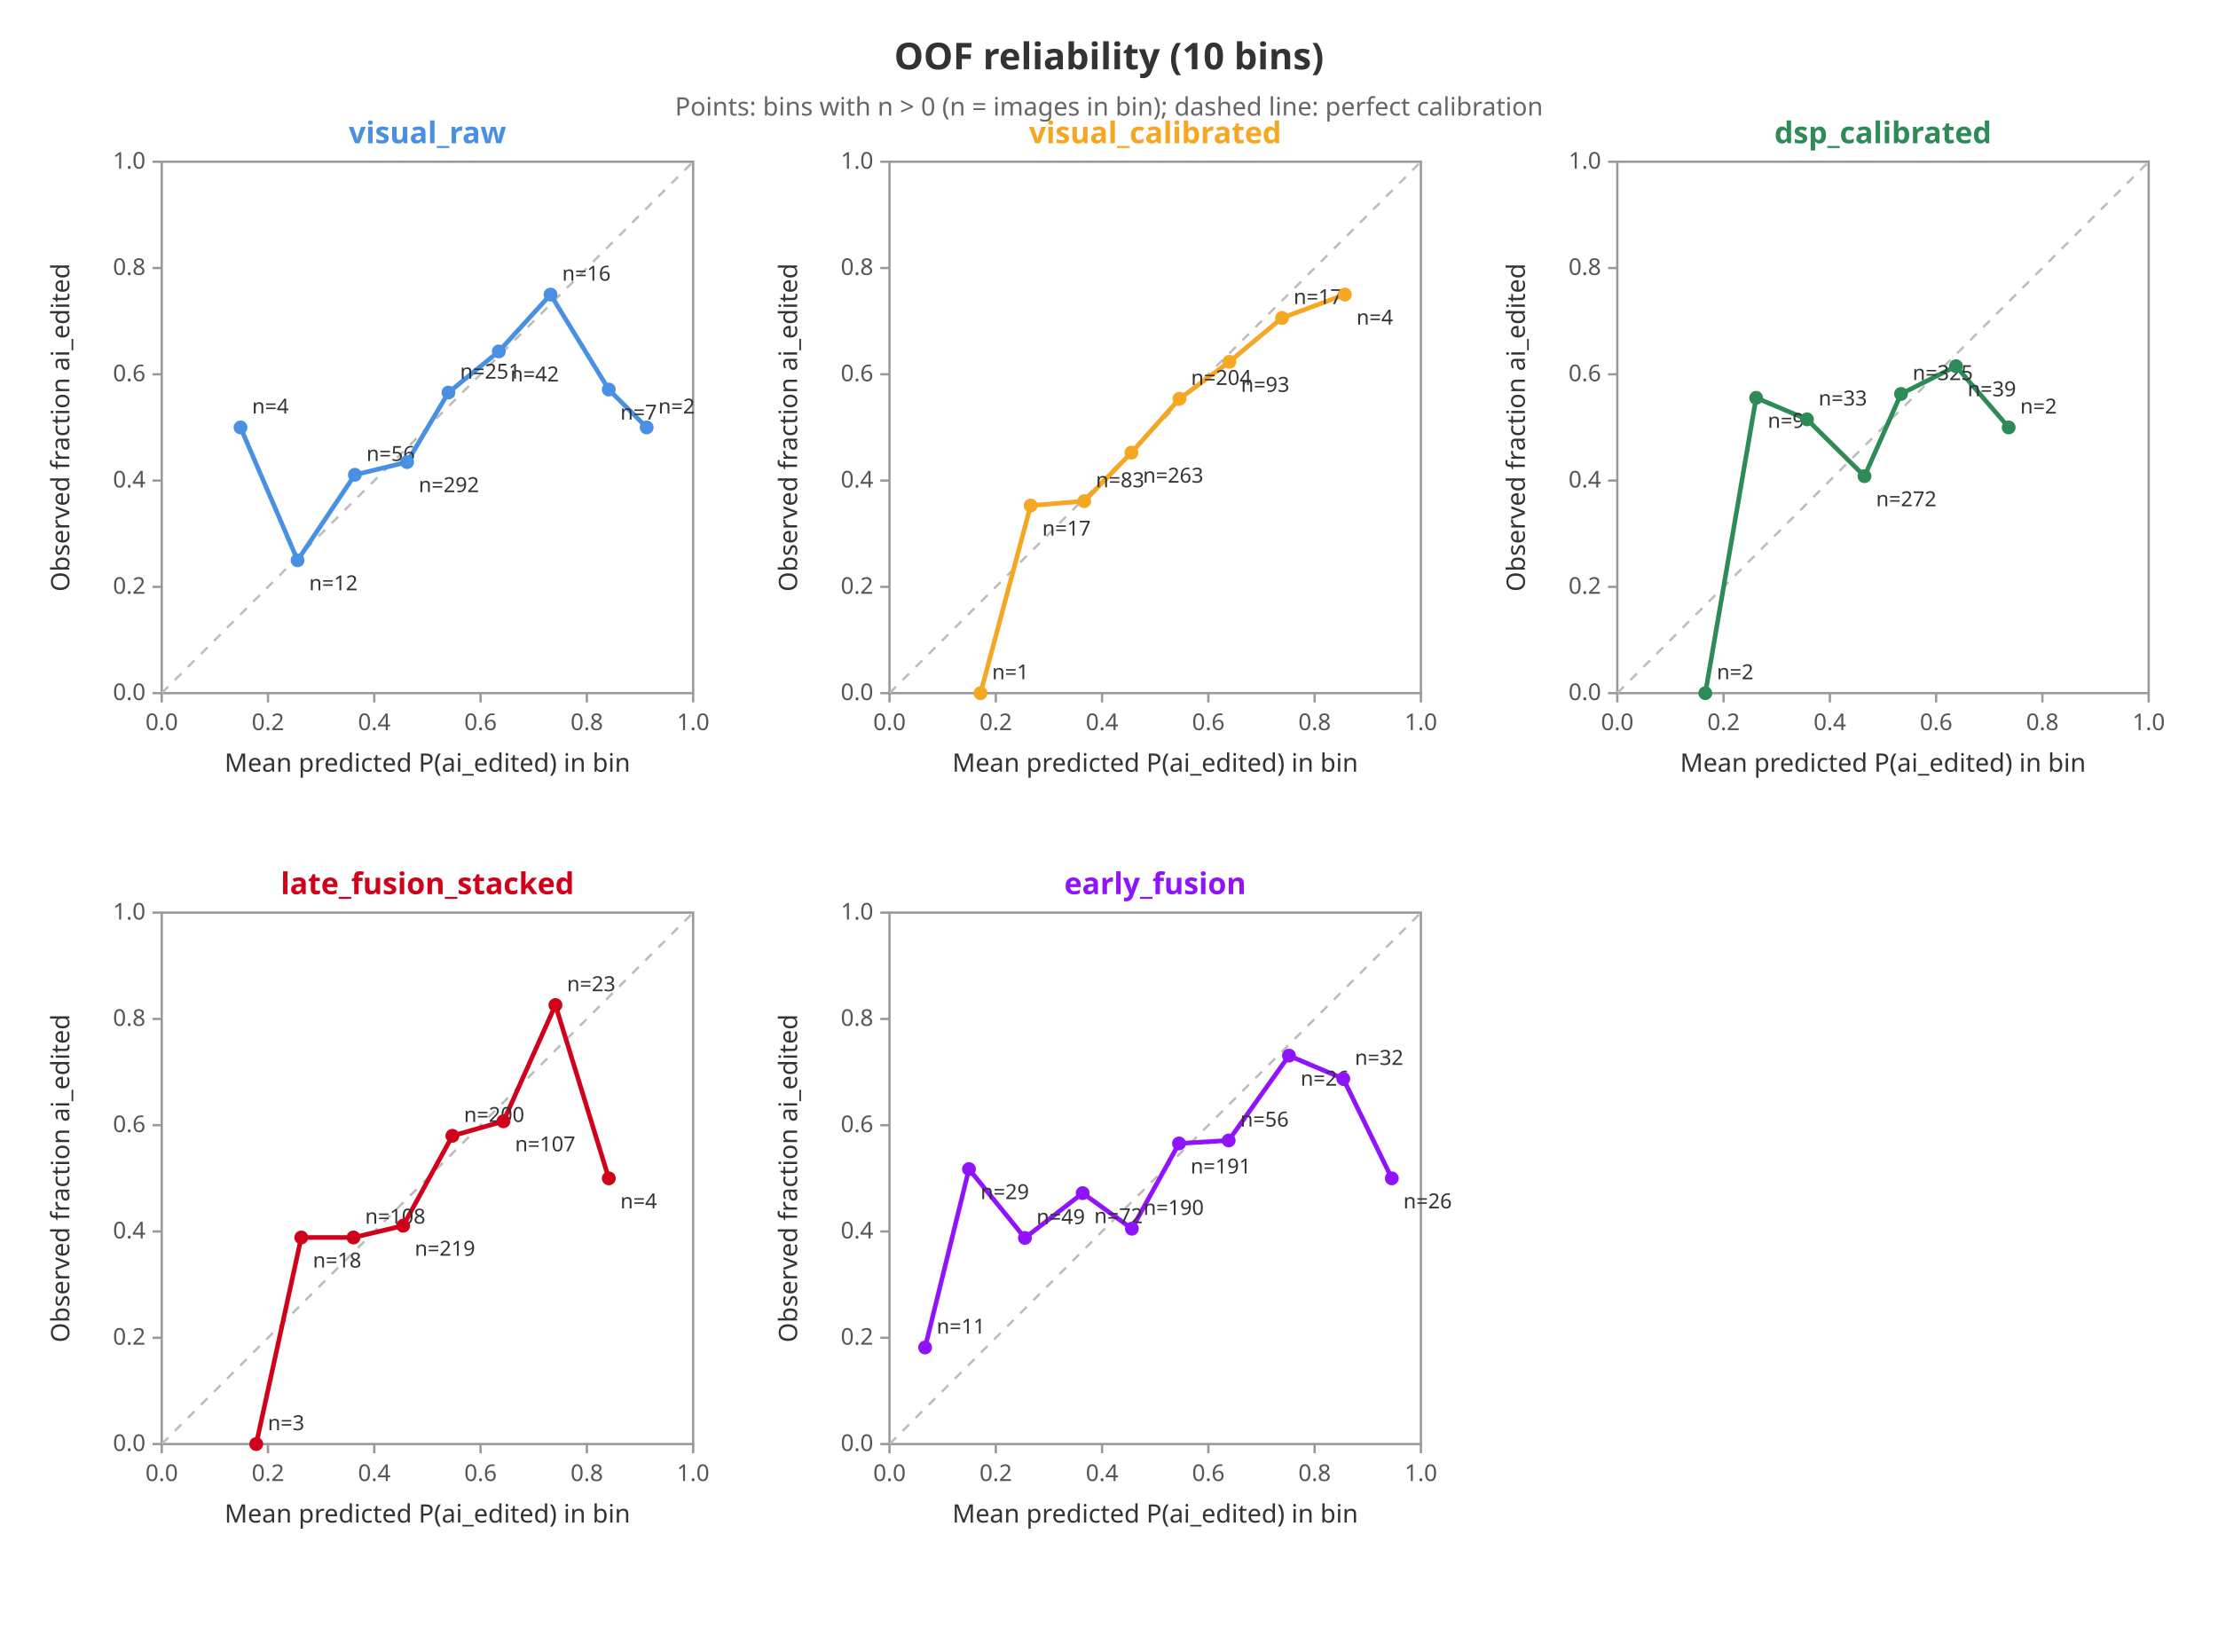
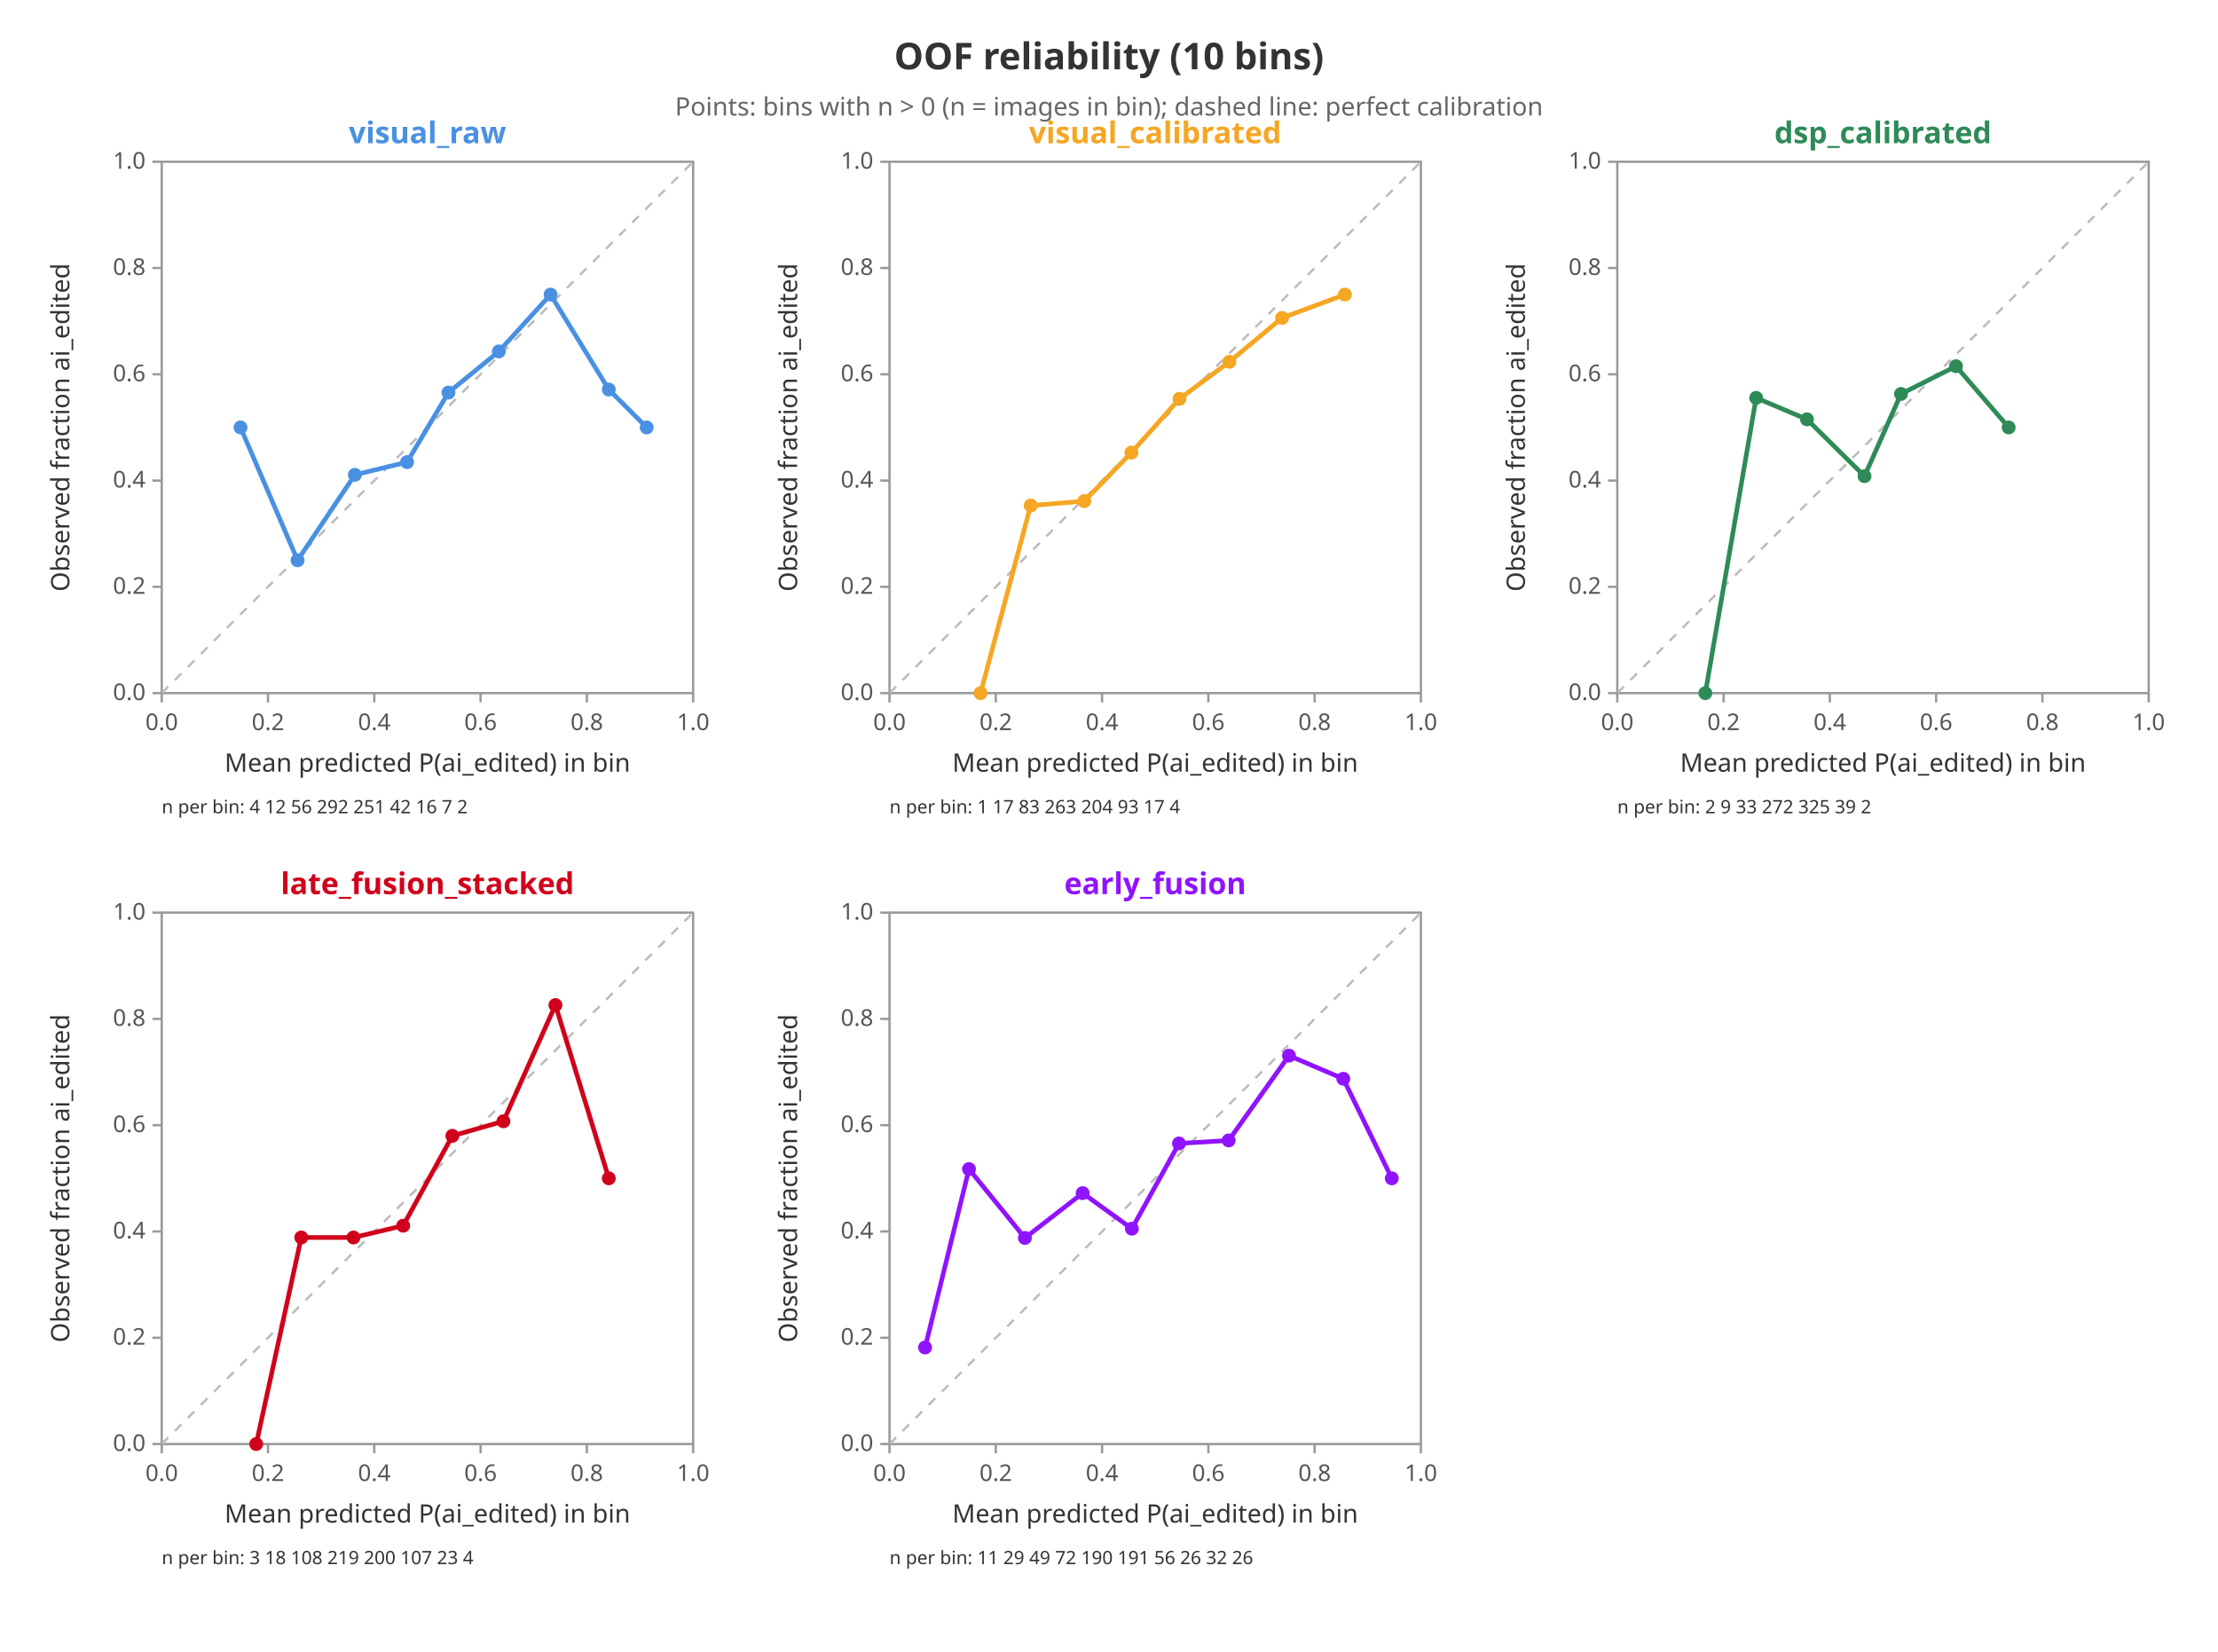
<svg xmlns="http://www.w3.org/2000/svg" width="960" height="715" viewBox="0 0 960 715">
  <rect width="960" height="715" fill="#ffffff" />
  <text x="480.0" y="30" text-anchor="middle" font-family="sans-serif" font-size="16" font-weight="bold" fill="#333333">OOF reliability (10 bins)</text>
  <text x="480.0" y="50" text-anchor="middle" font-family="sans-serif" font-size="11" fill="#666666">Points: bins with n &gt; 0 (n = images in bin); dashed line: perfect calibration</text>
  <rect x="70" y="70" width="230" height="230" fill="none" stroke="#999999" />
  <line x1="70" y1="300" x2="300" y2="70" stroke="#bbbbbb" stroke-dasharray="4 4" />
  <text x="185.0" y="62" text-anchor="middle" font-family="sans-serif" font-size="13" font-weight="bold" fill="#4A90E2">visual_raw</text>
  <line x1="70.0" y1="300" x2="70.0" y2="304" stroke="#999999" />
  <text x="70.0" y="316" text-anchor="middle" font-family="sans-serif" font-size="10" fill="#555555">0.0</text>
  <line x1="66" y1="300.0" x2="70" y2="300.0" stroke="#999999" />
  <text x="63" y="303.0" text-anchor="end" font-family="sans-serif" font-size="10" fill="#555555">0.0</text>
  <line x1="116.0" y1="300" x2="116.0" y2="304" stroke="#999999" />
  <text x="116.0" y="316" text-anchor="middle" font-family="sans-serif" font-size="10" fill="#555555">0.2</text>
  <line x1="66" y1="254.0" x2="70" y2="254.0" stroke="#999999" />
  <text x="63" y="257.0" text-anchor="end" font-family="sans-serif" font-size="10" fill="#555555">0.2</text>
  <line x1="162.0" y1="300" x2="162.0" y2="304" stroke="#999999" />
  <text x="162.0" y="316" text-anchor="middle" font-family="sans-serif" font-size="10" fill="#555555">0.4</text>
  <line x1="66" y1="208.0" x2="70" y2="208.0" stroke="#999999" />
  <text x="63" y="211.0" text-anchor="end" font-family="sans-serif" font-size="10" fill="#555555">0.4</text>
  <line x1="208.0" y1="300" x2="208.0" y2="304" stroke="#999999" />
  <text x="208.0" y="316" text-anchor="middle" font-family="sans-serif" font-size="10" fill="#555555">0.6</text>
  <line x1="66" y1="162.0" x2="70" y2="162.0" stroke="#999999" />
  <text x="63" y="165.0" text-anchor="end" font-family="sans-serif" font-size="10" fill="#555555">0.6</text>
  <line x1="254.0" y1="300" x2="254.0" y2="304" stroke="#999999" />
  <text x="254.0" y="316" text-anchor="middle" font-family="sans-serif" font-size="10" fill="#555555">0.8</text>
  <line x1="66" y1="116.0" x2="70" y2="116.0" stroke="#999999" />
  <text x="63" y="119.0" text-anchor="end" font-family="sans-serif" font-size="10" fill="#555555">0.8</text>
  <line x1="300.0" y1="300" x2="300.0" y2="304" stroke="#999999" />
  <text x="300.0" y="316" text-anchor="middle" font-family="sans-serif" font-size="10" fill="#555555">1.0</text>
  <line x1="66" y1="70.0" x2="70" y2="70.0" stroke="#999999" />
  <text x="63" y="73.0" text-anchor="end" font-family="sans-serif" font-size="10" fill="#555555">1.0</text>
  <text x="185.0" y="334" text-anchor="middle" font-family="sans-serif" font-size="11" fill="#333333">Mean predicted P(ai_edited) in bin</text>
  <text x="30" y="185.0" text-anchor="middle" font-family="sans-serif" font-size="11" fill="#333333" transform="rotate(-90 30 185.0)">Observed fraction ai_edited</text>
  <polyline fill="none" stroke="#4A90E2" stroke-width="2" points="104.1,185.0 128.8,242.5 153.6,205.5 176.2,200.0 194.1,169.9 215.9,152.1 238.3,127.5 263.5,168.6 279.9,185.0" />
  <circle cx="104.1" cy="185.0" r="3" fill="#4A90E2" />
-   <text x="109.1" y="179.0" font-family="sans-serif" font-size="9" fill="#333333">n=4</text>
  <circle cx="128.8" cy="242.5" r="3" fill="#4A90E2" />
-   <text x="133.8" y="255.5" font-family="sans-serif" font-size="9" fill="#333333">n=12</text>
  <circle cx="153.6" cy="205.5" r="3" fill="#4A90E2" />
-   <text x="158.6" y="199.5" font-family="sans-serif" font-size="9" fill="#333333">n=56</text>
  <circle cx="176.2" cy="200.0" r="3" fill="#4A90E2" />
-   <text x="181.2" y="213.0" font-family="sans-serif" font-size="9" fill="#333333">n=292</text>
  <circle cx="194.1" cy="169.9" r="3" fill="#4A90E2" />
-   <text x="199.1" y="163.9" font-family="sans-serif" font-size="9" fill="#333333">n=251</text>
  <circle cx="215.9" cy="152.1" r="3" fill="#4A90E2" />
-   <text x="220.9" y="165.1" font-family="sans-serif" font-size="9" fill="#333333">n=42</text>
  <circle cx="238.3" cy="127.5" r="3" fill="#4A90E2" />
-   <text x="243.3" y="121.5" font-family="sans-serif" font-size="9" fill="#333333">n=16</text>
  <circle cx="263.5" cy="168.6" r="3" fill="#4A90E2" />
-   <text x="268.5" y="181.6" font-family="sans-serif" font-size="9" fill="#333333">n=7</text>
  <circle cx="279.9" cy="185.0" r="3" fill="#4A90E2" />
-   <text x="284.9" y="179.0" font-family="sans-serif" font-size="9" fill="#333333">n=2</text>
+   <text x="70" y="352" font-family="sans-serif" font-size="8" fill="#333333">n per bin: 4 12 56 292 251 42 16 7 2</text>
  <rect x="385" y="70" width="230" height="230" fill="none" stroke="#999999" />
  <line x1="385" y1="300" x2="615" y2="70" stroke="#bbbbbb" stroke-dasharray="4 4" />
  <text x="500.0" y="62" text-anchor="middle" font-family="sans-serif" font-size="13" font-weight="bold" fill="#F5A623">visual_calibrated</text>
  <line x1="385.0" y1="300" x2="385.0" y2="304" stroke="#999999" />
  <text x="385.0" y="316" text-anchor="middle" font-family="sans-serif" font-size="10" fill="#555555">0.0</text>
  <line x1="381" y1="300.0" x2="385" y2="300.0" stroke="#999999" />
  <text x="378" y="303.0" text-anchor="end" font-family="sans-serif" font-size="10" fill="#555555">0.0</text>
  <line x1="431.0" y1="300" x2="431.0" y2="304" stroke="#999999" />
  <text x="431.0" y="316" text-anchor="middle" font-family="sans-serif" font-size="10" fill="#555555">0.2</text>
  <line x1="381" y1="254.0" x2="385" y2="254.0" stroke="#999999" />
  <text x="378" y="257.0" text-anchor="end" font-family="sans-serif" font-size="10" fill="#555555">0.2</text>
  <line x1="477.0" y1="300" x2="477.0" y2="304" stroke="#999999" />
  <text x="477.0" y="316" text-anchor="middle" font-family="sans-serif" font-size="10" fill="#555555">0.4</text>
  <line x1="381" y1="208.0" x2="385" y2="208.0" stroke="#999999" />
  <text x="378" y="211.0" text-anchor="end" font-family="sans-serif" font-size="10" fill="#555555">0.4</text>
  <line x1="523.0" y1="300" x2="523.0" y2="304" stroke="#999999" />
  <text x="523.0" y="316" text-anchor="middle" font-family="sans-serif" font-size="10" fill="#555555">0.6</text>
  <line x1="381" y1="162.0" x2="385" y2="162.0" stroke="#999999" />
  <text x="378" y="165.0" text-anchor="end" font-family="sans-serif" font-size="10" fill="#555555">0.6</text>
  <line x1="569.0" y1="300" x2="569.0" y2="304" stroke="#999999" />
  <text x="569.0" y="316" text-anchor="middle" font-family="sans-serif" font-size="10" fill="#555555">0.8</text>
  <line x1="381" y1="116.0" x2="385" y2="116.0" stroke="#999999" />
  <text x="378" y="119.0" text-anchor="end" font-family="sans-serif" font-size="10" fill="#555555">0.8</text>
  <line x1="615.0" y1="300" x2="615.0" y2="304" stroke="#999999" />
  <text x="615.0" y="316" text-anchor="middle" font-family="sans-serif" font-size="10" fill="#555555">1.0</text>
  <line x1="381" y1="70.0" x2="385" y2="70.0" stroke="#999999" />
  <text x="378" y="73.0" text-anchor="end" font-family="sans-serif" font-size="10" fill="#555555">1.0</text>
  <text x="500.0" y="334" text-anchor="middle" font-family="sans-serif" font-size="11" fill="#333333">Mean predicted P(ai_edited) in bin</text>
  <text x="345" y="185.0" text-anchor="middle" font-family="sans-serif" font-size="11" fill="#333333" transform="rotate(-90 345 185.0)">Observed fraction ai_edited</text>
  <polyline fill="none" stroke="#F5A623" stroke-width="2" points="424.4,300.0 446.1,218.8 469.3,216.9 489.7,195.9 510.5,172.6 532.1,156.6 554.9,137.6 582.1,127.5" />
  <circle cx="424.4" cy="300.0" r="3" fill="#F5A623" />
-   <text x="429.4" y="294.0" font-family="sans-serif" font-size="9" fill="#333333">n=1</text>
  <circle cx="446.1" cy="218.8" r="3" fill="#F5A623" />
-   <text x="451.1" y="231.8" font-family="sans-serif" font-size="9" fill="#333333">n=17</text>
  <circle cx="469.3" cy="216.9" r="3" fill="#F5A623" />
-   <text x="474.3" y="210.9" font-family="sans-serif" font-size="9" fill="#333333">n=83</text>
  <circle cx="489.7" cy="195.9" r="3" fill="#F5A623" />
-   <text x="494.7" y="208.9" font-family="sans-serif" font-size="9" fill="#333333">n=263</text>
  <circle cx="510.5" cy="172.6" r="3" fill="#F5A623" />
-   <text x="515.5" y="166.6" font-family="sans-serif" font-size="9" fill="#333333">n=204</text>
  <circle cx="532.1" cy="156.6" r="3" fill="#F5A623" />
-   <text x="537.1" y="169.6" font-family="sans-serif" font-size="9" fill="#333333">n=93</text>
  <circle cx="554.9" cy="137.6" r="3" fill="#F5A623" />
-   <text x="559.9" y="131.6" font-family="sans-serif" font-size="9" fill="#333333">n=17</text>
  <circle cx="582.1" cy="127.5" r="3" fill="#F5A623" />
-   <text x="587.1" y="140.5" font-family="sans-serif" font-size="9" fill="#333333">n=4</text>
+   <text x="385" y="352" font-family="sans-serif" font-size="8" fill="#333333">n per bin: 1 17 83 263 204 93 17 4</text>
  <rect x="700" y="70" width="230" height="230" fill="none" stroke="#999999" />
  <line x1="700" y1="300" x2="930" y2="70" stroke="#bbbbbb" stroke-dasharray="4 4" />
  <text x="815.0" y="62" text-anchor="middle" font-family="sans-serif" font-size="13" font-weight="bold" fill="#2E8B57">dsp_calibrated</text>
  <line x1="700.0" y1="300" x2="700.0" y2="304" stroke="#999999" />
  <text x="700.0" y="316" text-anchor="middle" font-family="sans-serif" font-size="10" fill="#555555">0.0</text>
  <line x1="696" y1="300.0" x2="700" y2="300.0" stroke="#999999" />
  <text x="693" y="303.0" text-anchor="end" font-family="sans-serif" font-size="10" fill="#555555">0.0</text>
  <line x1="746.0" y1="300" x2="746.0" y2="304" stroke="#999999" />
  <text x="746.0" y="316" text-anchor="middle" font-family="sans-serif" font-size="10" fill="#555555">0.2</text>
  <line x1="696" y1="254.0" x2="700" y2="254.0" stroke="#999999" />
  <text x="693" y="257.0" text-anchor="end" font-family="sans-serif" font-size="10" fill="#555555">0.2</text>
  <line x1="792.0" y1="300" x2="792.0" y2="304" stroke="#999999" />
  <text x="792.0" y="316" text-anchor="middle" font-family="sans-serif" font-size="10" fill="#555555">0.4</text>
  <line x1="696" y1="208.0" x2="700" y2="208.0" stroke="#999999" />
  <text x="693" y="211.0" text-anchor="end" font-family="sans-serif" font-size="10" fill="#555555">0.4</text>
  <line x1="838.0" y1="300" x2="838.0" y2="304" stroke="#999999" />
  <text x="838.0" y="316" text-anchor="middle" font-family="sans-serif" font-size="10" fill="#555555">0.6</text>
  <line x1="696" y1="162.0" x2="700" y2="162.0" stroke="#999999" />
  <text x="693" y="165.0" text-anchor="end" font-family="sans-serif" font-size="10" fill="#555555">0.6</text>
  <line x1="884.0" y1="300" x2="884.0" y2="304" stroke="#999999" />
  <text x="884.0" y="316" text-anchor="middle" font-family="sans-serif" font-size="10" fill="#555555">0.8</text>
  <line x1="696" y1="116.0" x2="700" y2="116.0" stroke="#999999" />
  <text x="693" y="119.0" text-anchor="end" font-family="sans-serif" font-size="10" fill="#555555">0.8</text>
  <line x1="930.0" y1="300" x2="930.0" y2="304" stroke="#999999" />
  <text x="930.0" y="316" text-anchor="middle" font-family="sans-serif" font-size="10" fill="#555555">1.0</text>
  <line x1="696" y1="70.0" x2="700" y2="70.0" stroke="#999999" />
  <text x="693" y="73.0" text-anchor="end" font-family="sans-serif" font-size="10" fill="#555555">1.0</text>
  <text x="815.0" y="334" text-anchor="middle" font-family="sans-serif" font-size="11" fill="#333333">Mean predicted P(ai_edited) in bin</text>
  <text x="660" y="185.0" text-anchor="middle" font-family="sans-serif" font-size="11" fill="#333333" transform="rotate(-90 660 185.0)">Observed fraction ai_edited</text>
  <polyline fill="none" stroke="#2E8B57" stroke-width="2" points="738.1,300.0 760.1,172.2 782.1,181.5 807.0,206.1 822.8,170.5 846.6,158.5 869.4,185.0" />
  <circle cx="738.1" cy="300.0" r="3" fill="#2E8B57" />
-   <text x="743.1" y="294.0" font-family="sans-serif" font-size="9" fill="#333333">n=2</text>
  <circle cx="760.1" cy="172.2" r="3" fill="#2E8B57" />
-   <text x="765.1" y="185.2" font-family="sans-serif" font-size="9" fill="#333333">n=9</text>
  <circle cx="782.1" cy="181.5" r="3" fill="#2E8B57" />
-   <text x="787.1" y="175.5" font-family="sans-serif" font-size="9" fill="#333333">n=33</text>
  <circle cx="807.0" cy="206.1" r="3" fill="#2E8B57" />
-   <text x="812.0" y="219.1" font-family="sans-serif" font-size="9" fill="#333333">n=272</text>
  <circle cx="822.8" cy="170.5" r="3" fill="#2E8B57" />
-   <text x="827.8" y="164.5" font-family="sans-serif" font-size="9" fill="#333333">n=325</text>
  <circle cx="846.6" cy="158.5" r="3" fill="#2E8B57" />
-   <text x="851.6" y="171.5" font-family="sans-serif" font-size="9" fill="#333333">n=39</text>
  <circle cx="869.4" cy="185.0" r="3" fill="#2E8B57" />
-   <text x="874.4" y="179.0" font-family="sans-serif" font-size="9" fill="#333333">n=2</text>
+   <text x="700" y="352" font-family="sans-serif" font-size="8" fill="#333333">n per bin: 2 9 33 272 325 39 2</text>
  <rect x="70" y="395" width="230" height="230" fill="none" stroke="#999999" />
  <line x1="70" y1="625" x2="300" y2="395" stroke="#bbbbbb" stroke-dasharray="4 4" />
  <text x="185.0" y="387" text-anchor="middle" font-family="sans-serif" font-size="13" font-weight="bold" fill="#D0021B">late_fusion_stacked</text>
  <line x1="70.0" y1="625" x2="70.0" y2="629" stroke="#999999" />
  <text x="70.0" y="641" text-anchor="middle" font-family="sans-serif" font-size="10" fill="#555555">0.0</text>
  <line x1="66" y1="625.0" x2="70" y2="625.0" stroke="#999999" />
  <text x="63" y="628.0" text-anchor="end" font-family="sans-serif" font-size="10" fill="#555555">0.0</text>
  <line x1="116.0" y1="625" x2="116.0" y2="629" stroke="#999999" />
  <text x="116.0" y="641" text-anchor="middle" font-family="sans-serif" font-size="10" fill="#555555">0.2</text>
  <line x1="66" y1="579.0" x2="70" y2="579.0" stroke="#999999" />
  <text x="63" y="582.0" text-anchor="end" font-family="sans-serif" font-size="10" fill="#555555">0.2</text>
  <line x1="162.0" y1="625" x2="162.0" y2="629" stroke="#999999" />
  <text x="162.0" y="641" text-anchor="middle" font-family="sans-serif" font-size="10" fill="#555555">0.4</text>
  <line x1="66" y1="533.0" x2="70" y2="533.0" stroke="#999999" />
  <text x="63" y="536.0" text-anchor="end" font-family="sans-serif" font-size="10" fill="#555555">0.4</text>
  <line x1="208.0" y1="625" x2="208.0" y2="629" stroke="#999999" />
  <text x="208.0" y="641" text-anchor="middle" font-family="sans-serif" font-size="10" fill="#555555">0.6</text>
  <line x1="66" y1="487.0" x2="70" y2="487.0" stroke="#999999" />
  <text x="63" y="490.0" text-anchor="end" font-family="sans-serif" font-size="10" fill="#555555">0.6</text>
  <line x1="254.0" y1="625" x2="254.0" y2="629" stroke="#999999" />
  <text x="254.0" y="641" text-anchor="middle" font-family="sans-serif" font-size="10" fill="#555555">0.8</text>
  <line x1="66" y1="441.0" x2="70" y2="441.0" stroke="#999999" />
  <text x="63" y="444.0" text-anchor="end" font-family="sans-serif" font-size="10" fill="#555555">0.8</text>
  <line x1="300.0" y1="625" x2="300.0" y2="629" stroke="#999999" />
  <text x="300.0" y="641" text-anchor="middle" font-family="sans-serif" font-size="10" fill="#555555">1.0</text>
  <line x1="66" y1="395.0" x2="70" y2="395.0" stroke="#999999" />
  <text x="63" y="398.0" text-anchor="end" font-family="sans-serif" font-size="10" fill="#555555">1.0</text>
  <text x="185.0" y="659" text-anchor="middle" font-family="sans-serif" font-size="11" fill="#333333">Mean predicted P(ai_edited) in bin</text>
  <text x="30" y="510.0" text-anchor="middle" font-family="sans-serif" font-size="11" fill="#333333" transform="rotate(-90 30 510.0)">Observed fraction ai_edited</text>
  <polyline fill="none" stroke="#D0021B" stroke-width="2" points="110.9,625.0 130.4,535.6 153.0,535.6 174.5,530.5 195.8,491.6 217.9,485.3 240.4,435.0 263.5,510.0" />
  <circle cx="110.9" cy="625.0" r="3" fill="#D0021B" />
-   <text x="115.9" y="619.0" font-family="sans-serif" font-size="9" fill="#333333">n=3</text>
  <circle cx="130.4" cy="535.6" r="3" fill="#D0021B" />
-   <text x="135.4" y="548.6" font-family="sans-serif" font-size="9" fill="#333333">n=18</text>
  <circle cx="153.0" cy="535.6" r="3" fill="#D0021B" />
-   <text x="158.0" y="529.6" font-family="sans-serif" font-size="9" fill="#333333">n=108</text>
  <circle cx="174.5" cy="530.5" r="3" fill="#D0021B" />
-   <text x="179.5" y="543.5" font-family="sans-serif" font-size="9" fill="#333333">n=219</text>
  <circle cx="195.8" cy="491.6" r="3" fill="#D0021B" />
-   <text x="200.8" y="485.6" font-family="sans-serif" font-size="9" fill="#333333">n=200</text>
  <circle cx="217.9" cy="485.3" r="3" fill="#D0021B" />
-   <text x="222.9" y="498.3" font-family="sans-serif" font-size="9" fill="#333333">n=107</text>
  <circle cx="240.4" cy="435.0" r="3" fill="#D0021B" />
-   <text x="245.4" y="429.0" font-family="sans-serif" font-size="9" fill="#333333">n=23</text>
  <circle cx="263.5" cy="510.0" r="3" fill="#D0021B" />
-   <text x="268.5" y="523.0" font-family="sans-serif" font-size="9" fill="#333333">n=4</text>
+   <text x="70" y="677" font-family="sans-serif" font-size="8" fill="#333333">n per bin: 3 18 108 219 200 107 23 4</text>
  <rect x="385" y="395" width="230" height="230" fill="none" stroke="#999999" />
  <line x1="385" y1="625" x2="615" y2="395" stroke="#bbbbbb" stroke-dasharray="4 4" />
  <text x="500.0" y="387" text-anchor="middle" font-family="sans-serif" font-size="13" font-weight="bold" fill="#9013FE">early_fusion</text>
  <line x1="385.0" y1="625" x2="385.0" y2="629" stroke="#999999" />
  <text x="385.0" y="641" text-anchor="middle" font-family="sans-serif" font-size="10" fill="#555555">0.0</text>
  <line x1="381" y1="625.0" x2="385" y2="625.0" stroke="#999999" />
  <text x="378" y="628.0" text-anchor="end" font-family="sans-serif" font-size="10" fill="#555555">0.0</text>
  <line x1="431.0" y1="625" x2="431.0" y2="629" stroke="#999999" />
  <text x="431.0" y="641" text-anchor="middle" font-family="sans-serif" font-size="10" fill="#555555">0.2</text>
  <line x1="381" y1="579.0" x2="385" y2="579.0" stroke="#999999" />
  <text x="378" y="582.0" text-anchor="end" font-family="sans-serif" font-size="10" fill="#555555">0.2</text>
  <line x1="477.0" y1="625" x2="477.0" y2="629" stroke="#999999" />
  <text x="477.0" y="641" text-anchor="middle" font-family="sans-serif" font-size="10" fill="#555555">0.4</text>
  <line x1="381" y1="533.0" x2="385" y2="533.0" stroke="#999999" />
  <text x="378" y="536.0" text-anchor="end" font-family="sans-serif" font-size="10" fill="#555555">0.4</text>
  <line x1="523.0" y1="625" x2="523.0" y2="629" stroke="#999999" />
  <text x="523.0" y="641" text-anchor="middle" font-family="sans-serif" font-size="10" fill="#555555">0.6</text>
  <line x1="381" y1="487.0" x2="385" y2="487.0" stroke="#999999" />
  <text x="378" y="490.0" text-anchor="end" font-family="sans-serif" font-size="10" fill="#555555">0.6</text>
  <line x1="569.0" y1="625" x2="569.0" y2="629" stroke="#999999" />
  <text x="569.0" y="641" text-anchor="middle" font-family="sans-serif" font-size="10" fill="#555555">0.8</text>
  <line x1="381" y1="441.0" x2="385" y2="441.0" stroke="#999999" />
  <text x="378" y="444.0" text-anchor="end" font-family="sans-serif" font-size="10" fill="#555555">0.8</text>
  <line x1="615.0" y1="625" x2="615.0" y2="629" stroke="#999999" />
  <text x="615.0" y="641" text-anchor="middle" font-family="sans-serif" font-size="10" fill="#555555">1.0</text>
  <line x1="381" y1="395.0" x2="385" y2="395.0" stroke="#999999" />
  <text x="378" y="398.0" text-anchor="end" font-family="sans-serif" font-size="10" fill="#555555">1.0</text>
  <text x="500.0" y="659" text-anchor="middle" font-family="sans-serif" font-size="11" fill="#333333">Mean predicted P(ai_edited) in bin</text>
  <text x="345" y="510.0" text-anchor="middle" font-family="sans-serif" font-size="11" fill="#333333" transform="rotate(-90 345 510.0)">Observed fraction ai_edited</text>
  <polyline fill="none" stroke="#9013FE" stroke-width="2" points="400.4,583.2 419.4,506.0 443.6,535.8 468.6,516.4 489.9,531.8 510.3,494.9 531.8,493.6 557.9,456.9 581.4,466.9 602.4,510.0" />
  <circle cx="400.4" cy="583.2" r="3" fill="#9013FE" />
-   <text x="405.4" y="577.2" font-family="sans-serif" font-size="9" fill="#333333">n=11</text>
  <circle cx="419.4" cy="506.0" r="3" fill="#9013FE" />
-   <text x="424.4" y="519.0" font-family="sans-serif" font-size="9" fill="#333333">n=29</text>
  <circle cx="443.6" cy="535.8" r="3" fill="#9013FE" />
-   <text x="448.6" y="529.8" font-family="sans-serif" font-size="9" fill="#333333">n=49</text>
  <circle cx="468.6" cy="516.4" r="3" fill="#9013FE" />
-   <text x="473.6" y="529.4" font-family="sans-serif" font-size="9" fill="#333333">n=72</text>
  <circle cx="489.9" cy="531.8" r="3" fill="#9013FE" />
-   <text x="494.9" y="525.8" font-family="sans-serif" font-size="9" fill="#333333">n=190</text>
  <circle cx="510.3" cy="494.9" r="3" fill="#9013FE" />
-   <text x="515.3" y="507.9" font-family="sans-serif" font-size="9" fill="#333333">n=191</text>
  <circle cx="531.8" cy="493.6" r="3" fill="#9013FE" />
-   <text x="536.8" y="487.6" font-family="sans-serif" font-size="9" fill="#333333">n=56</text>
  <circle cx="557.9" cy="456.9" r="3" fill="#9013FE" />
-   <text x="562.9" y="469.9" font-family="sans-serif" font-size="9" fill="#333333">n=26</text>
  <circle cx="581.4" cy="466.9" r="3" fill="#9013FE" />
-   <text x="586.4" y="460.9" font-family="sans-serif" font-size="9" fill="#333333">n=32</text>
  <circle cx="602.4" cy="510.0" r="3" fill="#9013FE" />
-   <text x="607.4" y="523.0" font-family="sans-serif" font-size="9" fill="#333333">n=26</text>
+   <text x="385" y="677" font-family="sans-serif" font-size="8" fill="#333333">n per bin: 11 29 49 72 190 191 56 26 32 26</text>
</svg>
